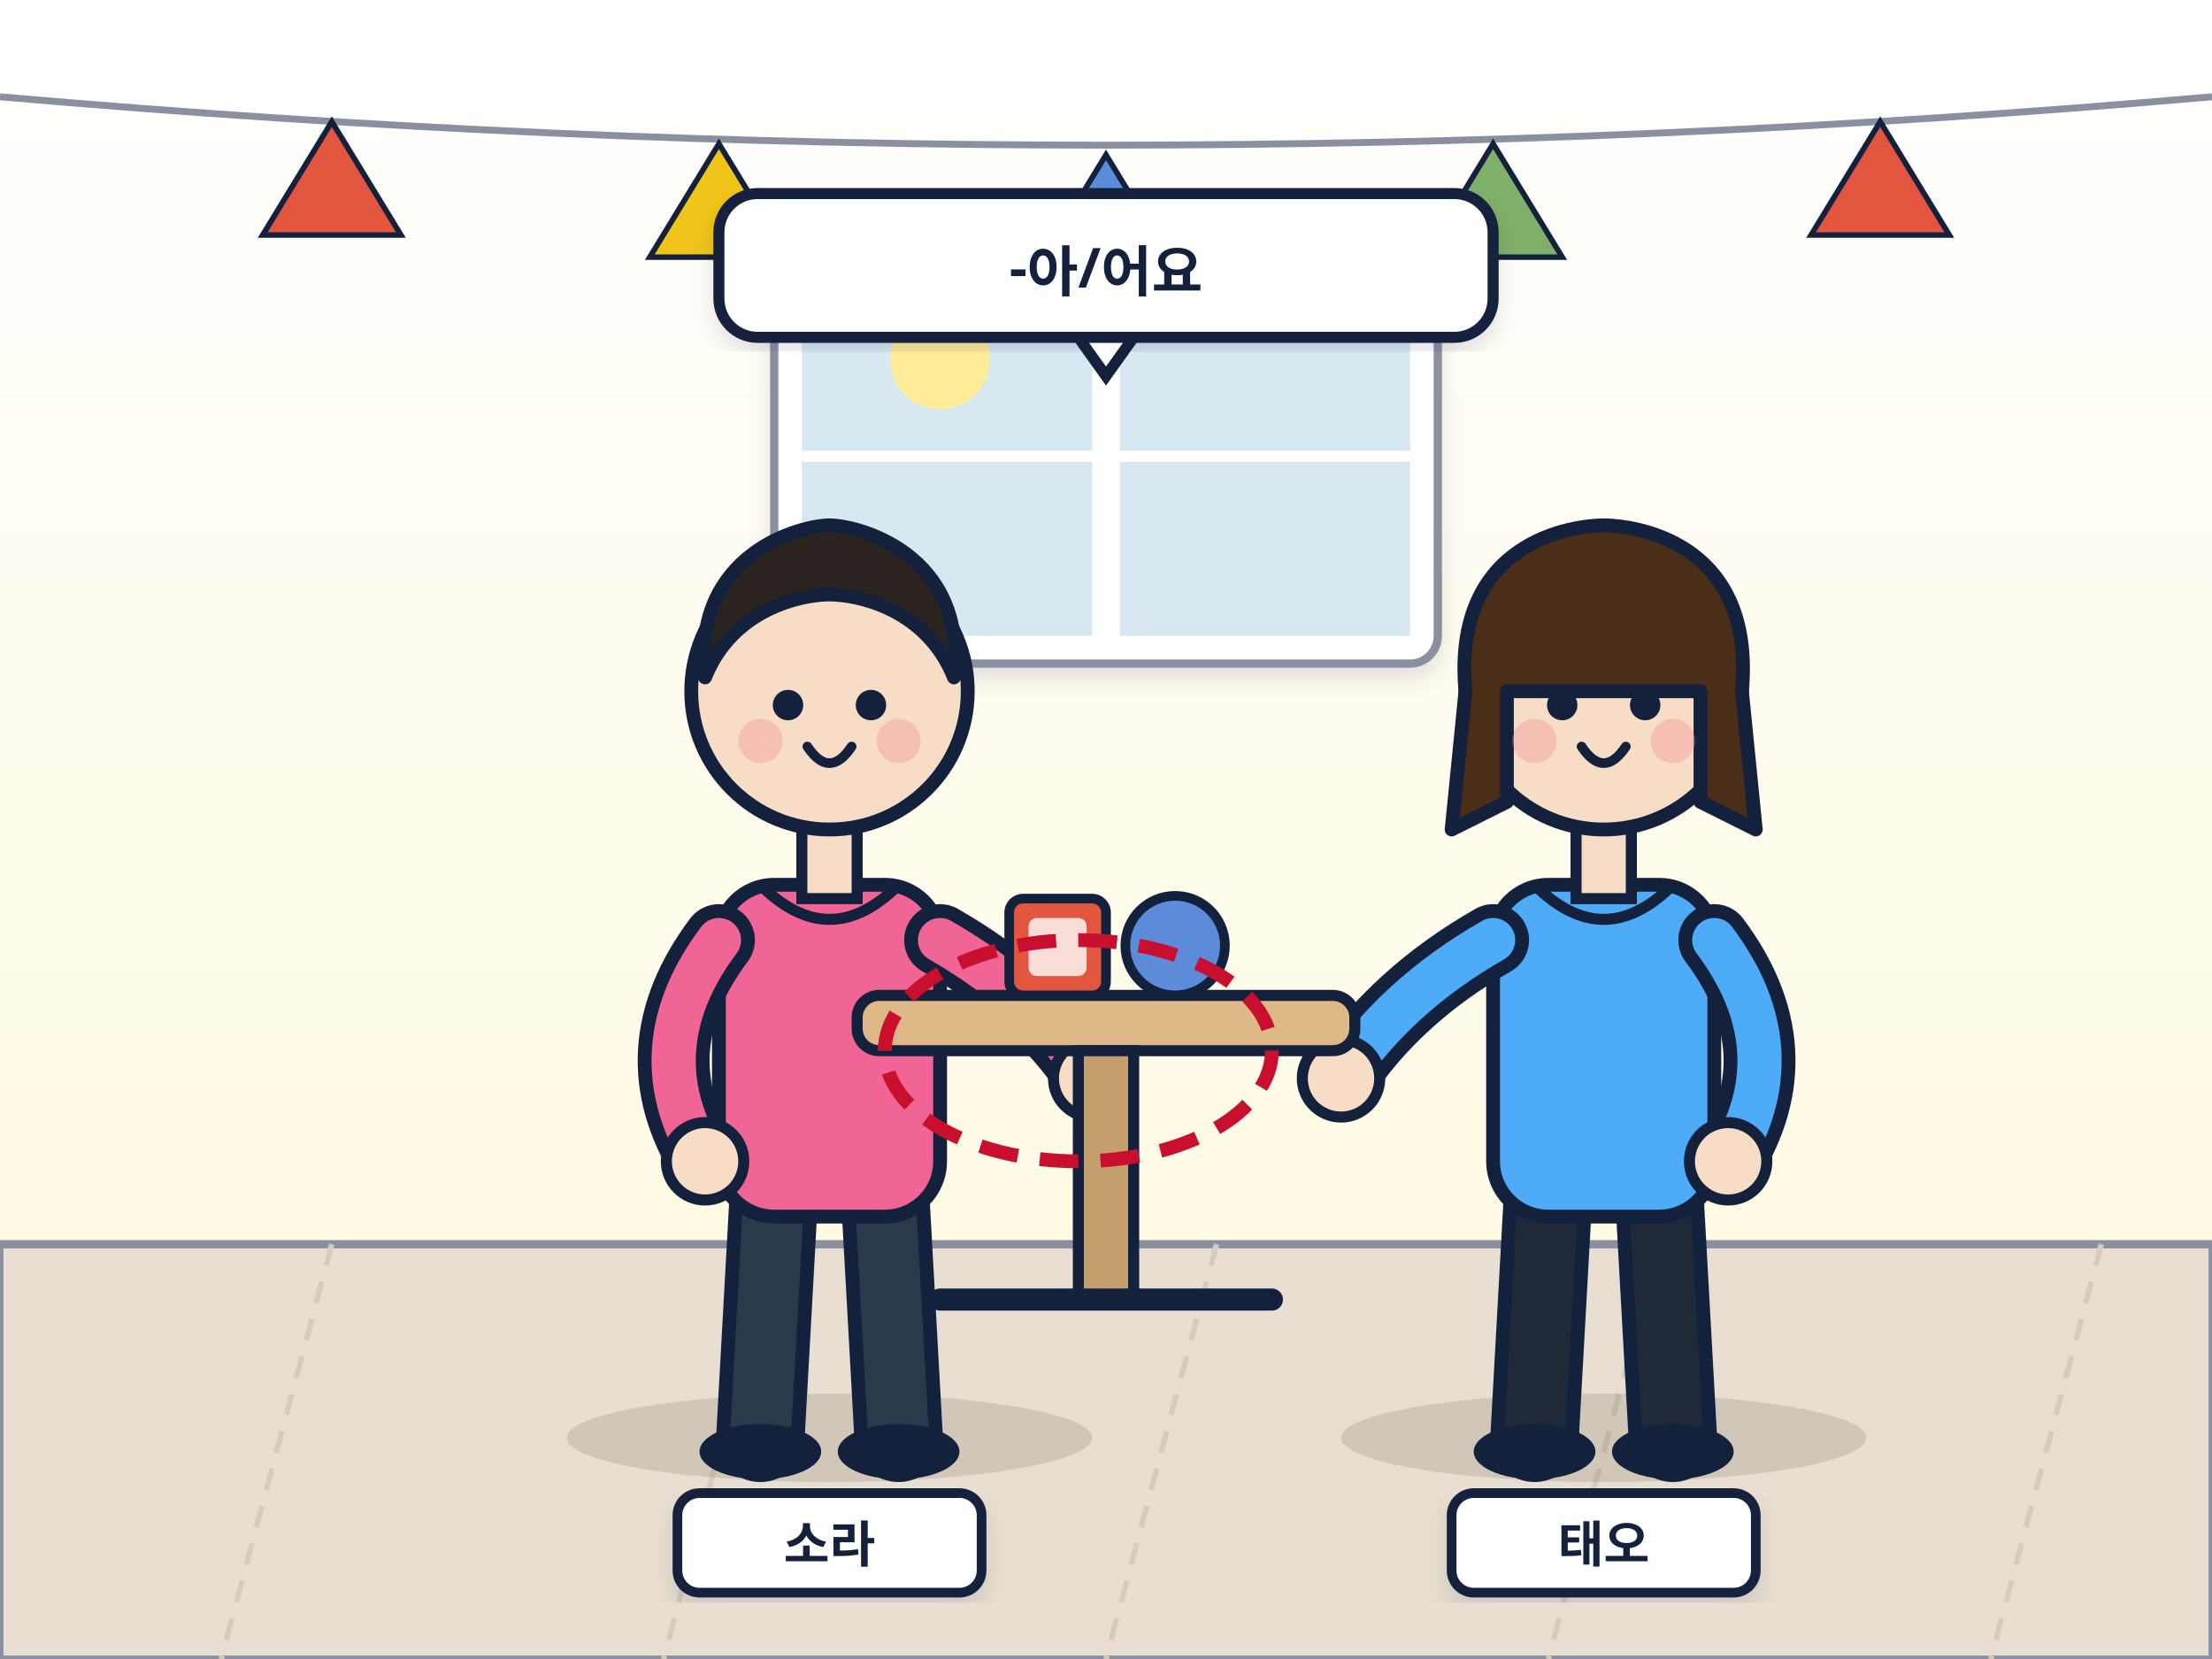
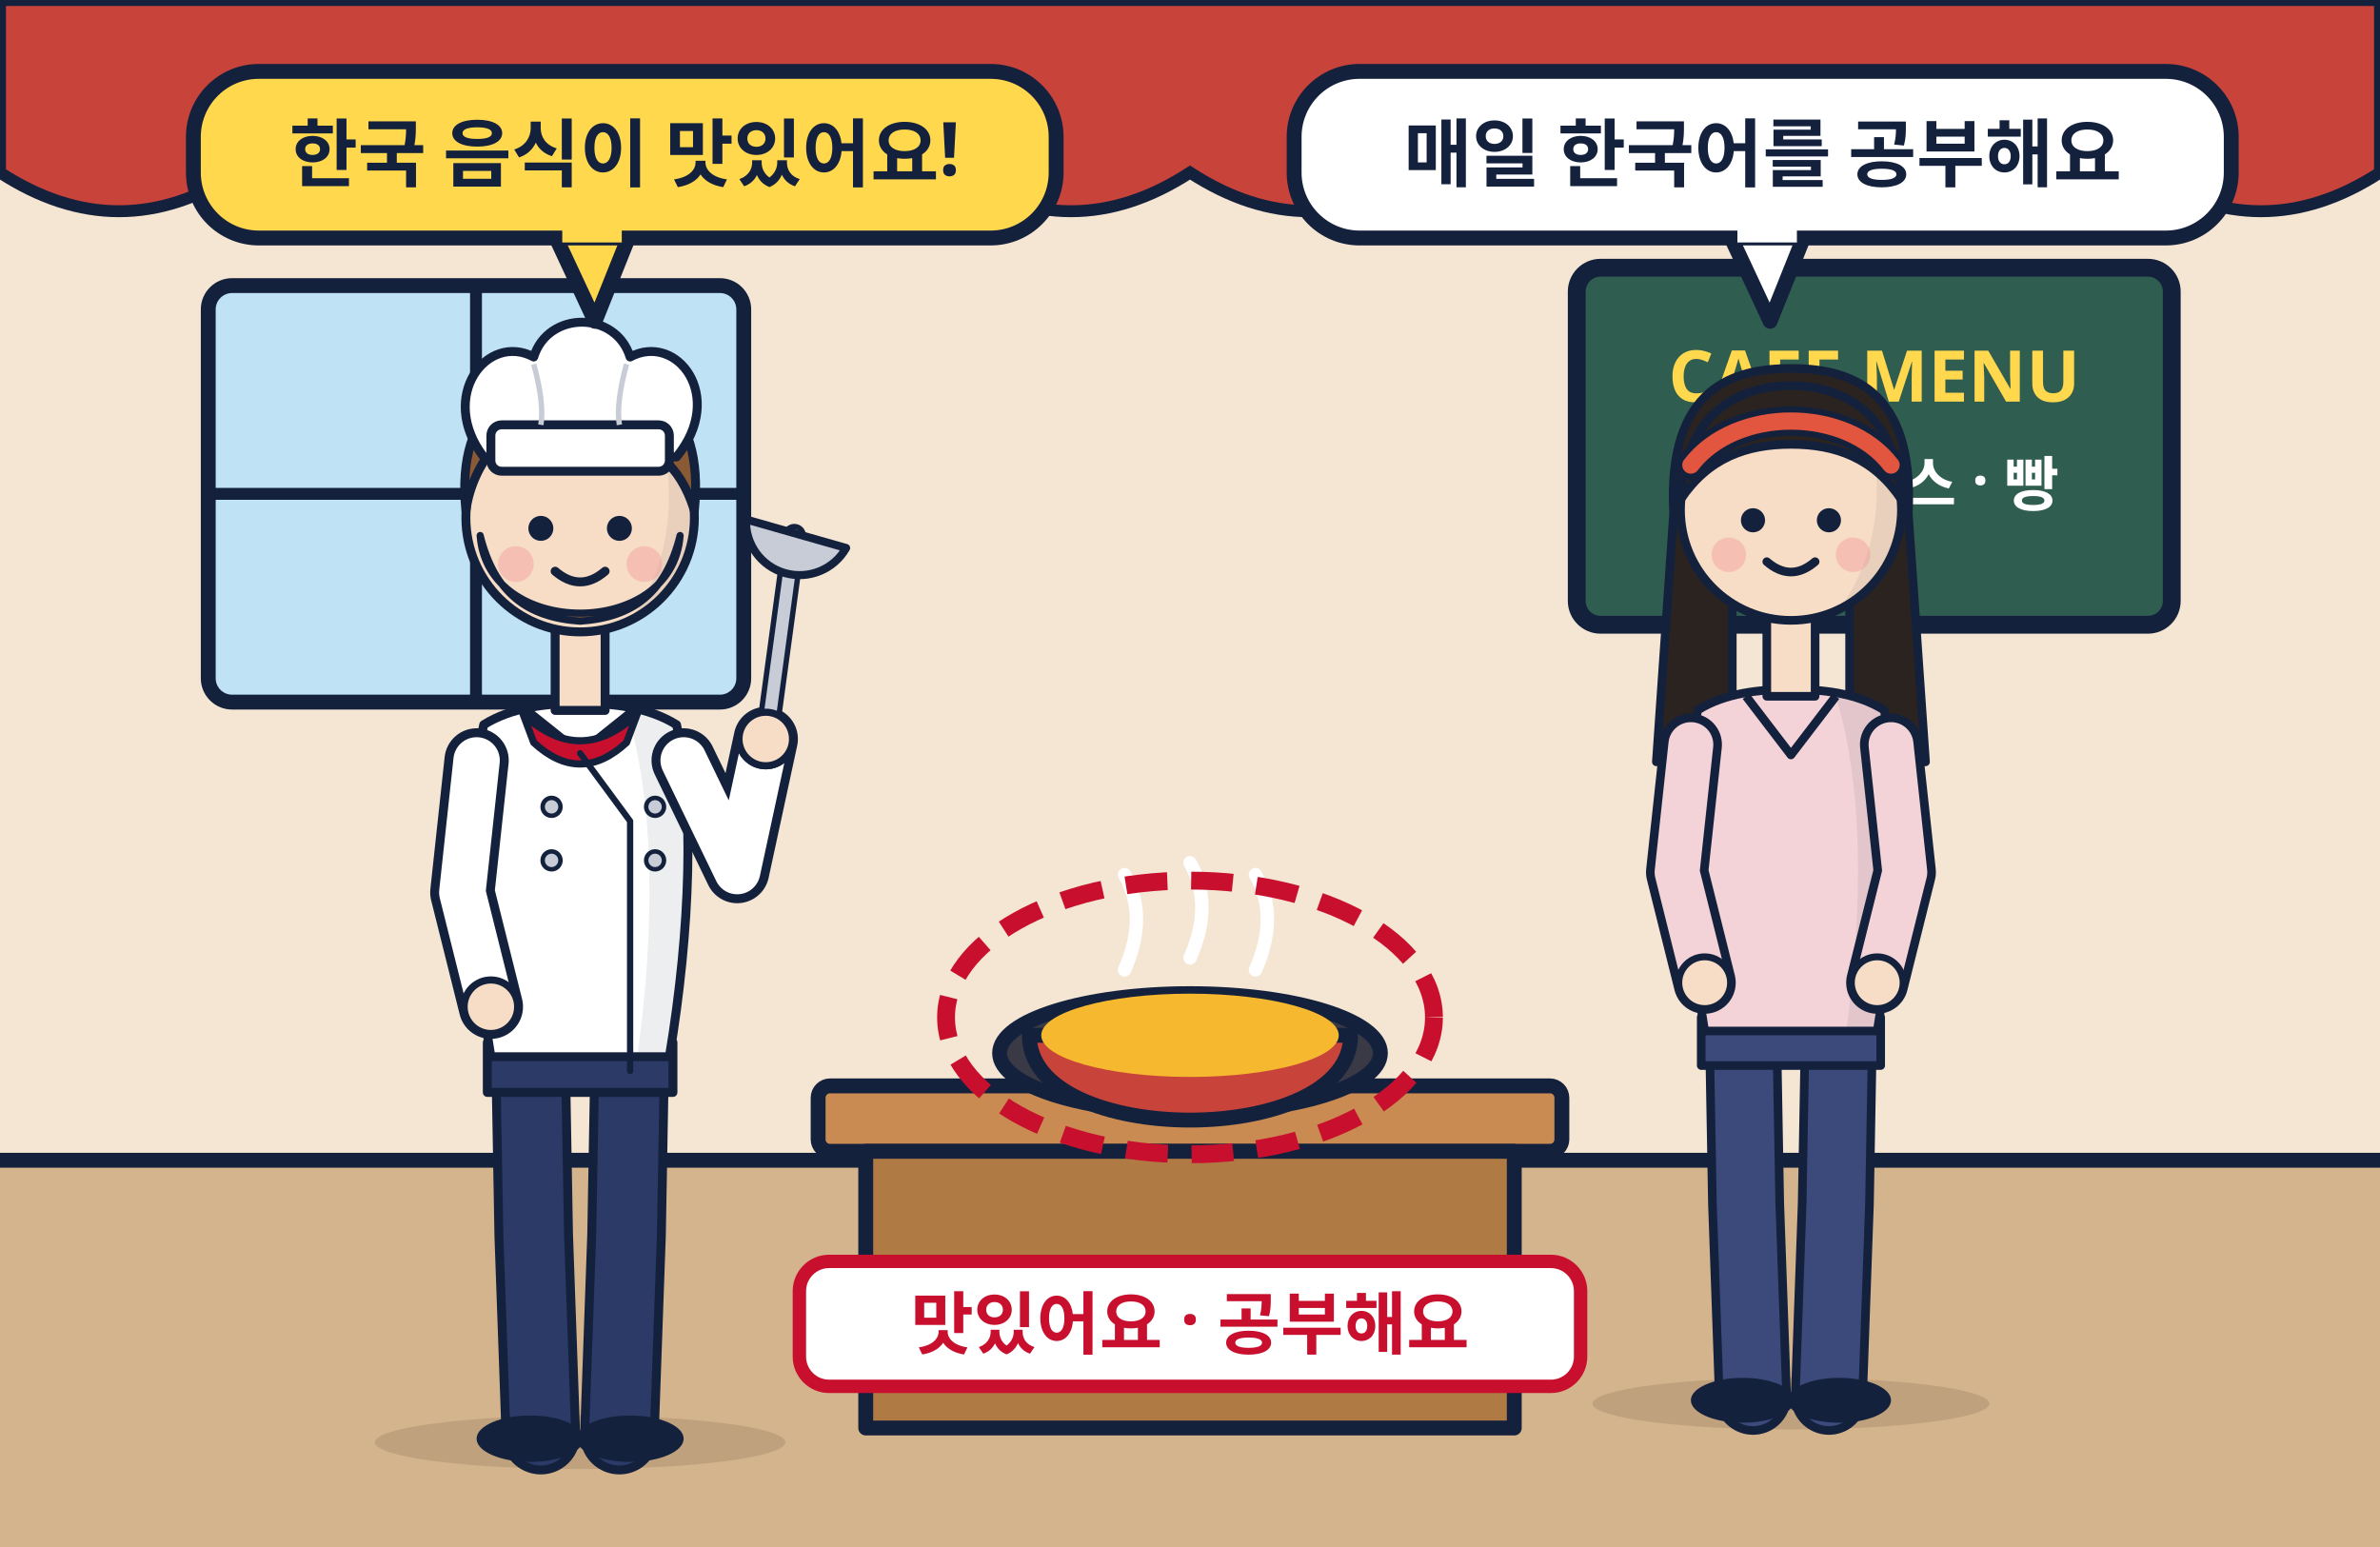
- <svg xmlns="http://www.w3.org/2000/svg" viewBox="0 0 800 600">
-   <defs>
-     <linearGradient id="bgGrad05" x1="0" y1="0" x2="0" y2="1">
-       <stop offset="0%" stop-color="#ffffff" />
-       <stop offset="100%" stop-color="#fff9db" />
-     </linearGradient>
-     <filter id="shadow05" x="-10%" y="-10%" width="120%" height="120%">
-       <feDropShadow dx="0" dy="4" stdDeviation="4" flood-color="#14213d" flood-opacity="0.12" />
-     </filter>
-   </defs>
-   <g class="bg" data-bg="cafe">
-     <rect width="800" height="600" fill="url(#bgGrad05)" />
-     <path d="M0 450 L800 450 L800 600 L0 600 Z" fill="#e8dfd2" stroke="#8a90a0" stroke-width="2.5" />
-     <path d="M0 450 L800 450" stroke="#8a90a0" stroke-width="3" />
-     <path d="M120 450 L80 600 M280 450 L240 600 M440 450 L400 600 M600 450 L560 600 M760 450 L720 600" stroke="#d5ccbe" stroke-width="2" stroke-dasharray="8 6" />
-     <path d="M0 35 Q400 70 800 35" fill="none" stroke="#8a90a0" stroke-width="2.5" />
-     <polygon points="120,44 145,85 95,85" fill="#e2553f" stroke="#14213d" stroke-width="2" />
-     <polygon points="260,52 285,93 235,93" fill="#f0c419" stroke="#14213d" stroke-width="2" />
-     <polygon points="400,56 425,97 375,97" fill="#5b8bd9" stroke="#14213d" stroke-width="2" />
-     <polygon points="540,52 565,93 515,93" fill="#7fb069" stroke="#14213d" stroke-width="2" />
-     <polygon points="680,44 705,85 655,85" fill="#e2553f" stroke="#14213d" stroke-width="2" />
-     <rect x="280" y="90" width="240" height="150" rx="10" fill="#ffffff" stroke="#8a90a0" stroke-width="3" filter="url(#shadow05)" />
-     <rect x="290" y="100" width="105" height="130" fill="#d8e8f0" />
-     <rect x="405" y="100" width="105" height="130" fill="#d8e8f0" />
-     <path d="M290 165 H510 M400 100 V230" stroke="#ffffff" stroke-width="4" />
-     <circle cx="340" cy="130" r="18" fill="#ffec99" />
+ <svg xmlns="http://www.w3.org/2000/svg" viewBox="0 0 800 520">
+   <rect width="800" height="520" fill="#f5e6d3" />
+   <rect y="390" width="800" height="130" fill="#d4b48c" />
+   <path d="M0 390 H800" stroke="#14213d" stroke-width="5" />
+   <path d="M0 0 H800 V58 Q760 84 720 58 Q680 84 640 58 Q600 84 560 58 Q520 84 480 58 Q440 84 400 58 Q360 84 320 58 Q280 84 240 58 Q200 84 160 58 Q120 84 80 58 Q40 84 0 58 Z" fill="#c8433a" stroke="#14213d" stroke-width="4" />
+   <rect x="70" y="96" width="180" height="140" rx="8" fill="#bfe3f5" stroke="#14213d" stroke-width="5" />
+   <path d="M160 96 V236 M70 166 H250" stroke="#14213d" stroke-width="4" />
+   <rect x="530" y="90" width="200" height="120" rx="8" fill="#2f5d50" stroke="#14213d" stroke-width="6" />
+   <text x="630" y="135" font-size="24" font-weight="900" fill="#ffd84d" text-anchor="middle" font-family="'Noto Sans KR',sans-serif">CAFE MENU</text>
+   <text x="630" y="170" font-size="20" font-weight="800" fill="#fff" text-anchor="middle" font-family="'Noto Sans KR',sans-serif">커피 · 주스 · 빵</text>
+   <ellipse cx="195.0" cy="484.8" rx="69.0" ry="9.0" fill="#3a3020" opacity="0.14" />
+   <g class="fig" transform="translate(105 96) scale(0.6)">
+     <path d="M122 420 L124 532 L128 644" fill="none" stroke="#14213d" stroke-width="44" stroke-linecap="round" stroke-linejoin="round" />
+     <path d="M122 420 L124 532 L128 644" fill="none" stroke="#2b3a67" stroke-width="34" stroke-linecap="round" stroke-linejoin="round" />
+     <ellipse cx="122" cy="646" rx="30" ry="13" fill="#14213d" />
+     <path d="M178 420 L176 532 L172 644" fill="none" stroke="#14213d" stroke-width="44" stroke-linecap="round" stroke-linejoin="round" />
+     <path d="M178 420 L176 532 L172 644" fill="none" stroke="#2b3a67" stroke-width="34" stroke-linecap="round" stroke-linejoin="round" />
+     <ellipse cx="178" cy="646" rx="30" ry="13" fill="#14213d" />
+     <path d="M98 424 H202 V452 H98 Z" fill="#2b3a67" stroke="#14213d" stroke-width="5" stroke-linejoin="round" />
+     <g transform="translate(150 236) scale(1) translate(-150 -236)" />
+     <g transform="translate(150 236) scale(1) translate(-150 -236)">
+       <path d="M96 246 C112 236 132 234 150 234 C168 234 188 236 204 246 C214 290 212 360 200 432 L100 432 C88 360 86 290 96 246 Z" fill="#ffffff" stroke="#14213d" stroke-width="5" stroke-linejoin="round" stroke-linecap="round" />
+       <path d="M176 238 C190 240 200 243 204 246 C214 290 212 360 200 432 L182 432 C192 360 192 290 176 238 Z" fill="#14213d" opacity="0.08" />
+       <path d="M120 238 L150 262 L180 238" fill="none" stroke="#14213d" stroke-width="5" stroke-linejoin="round" stroke-linecap="round" />
+       <path d="M118 240 Q150 270 182 240 L176 256 Q150 280 124 256 Z" fill="#c8102e" stroke="#14213d" stroke-width="4" stroke-linejoin="round" stroke-linecap="round" />
+       <path d="M150 262 L178 300 L178 440" fill="none" stroke="#14213d" stroke-width="3.5" stroke-linejoin="round" stroke-linecap="round" />
+       <circle cx="134" cy="292" r="5" fill="#c7ccd6" stroke="#14213d" stroke-width="2.5" stroke-linejoin="round" stroke-linecap="round" />
+       <circle cx="192" cy="292" r="5" fill="#c7ccd6" stroke="#14213d" stroke-width="2.5" stroke-linejoin="round" stroke-linecap="round" />
+       <circle cx="134" cy="322" r="5" fill="#c7ccd6" stroke="#14213d" stroke-width="2.5" stroke-linejoin="round" stroke-linecap="round" />
+       <circle cx="192" cy="322" r="5" fill="#c7ccd6" stroke="#14213d" stroke-width="2.5" stroke-linejoin="round" stroke-linecap="round" />
+     </g>
+     <g transform="translate(150 236) scale(1) translate(-150 -236)">
+       <rect x="136" y="186" width="28" height="52" fill="#f7ddc6" stroke="#14213d" stroke-width="5" stroke-linejoin="round" stroke-linecap="round" />
+       <circle cx="150" cy="130" r="64" fill="#f7ddc6" stroke="#14213d" stroke-width="5" stroke-linejoin="round" stroke-linecap="round" />
+       <path d="M196 86 C222 120 214 172 176 190 C200 160 204 120 196 86 Z" fill="#14213d" opacity="0.07" />
+       <path d="M94 140 C98 198 202 198 206 140 C198 172 180 186 150 188 C120 186 102 172 94 140 Z" fill="#8a5a34" stroke="#14213d" stroke-width="4" stroke-linejoin="round" />
+       <path d="M86 126 C80 66 116 50 150 50 C186 50 220 66 214 126 C206 100 190 88 168 86 C150 96 120 96 102 90 C94 100 88 112 86 126 Z" fill="#8a5a34" stroke="#14213d" stroke-width="5" stroke-linejoin="round" />
+       <circle cx="128" cy="136" r="7" fill="#14213d" />
+       <circle cx="172" cy="136" r="7" fill="#14213d" />
+       <circle cx="114" cy="156" r="10" fill="#f19c9c" opacity="0.45" />
+       <circle cx="186" cy="156" r="10" fill="#f19c9c" opacity="0.45" />
+       <path d="M136 160 Q150 172 164 160" fill="none" stroke="#14213d" stroke-width="5" stroke-linecap="round" />
+       <path d="M96 96 C70 62 98 26 124 40 C132 14 170 14 178 40 C204 26 232 62 204 96 Z" fill="#fff" stroke="#14213d" stroke-width="5" stroke-linejoin="round" stroke-linecap="round" />
+       <rect x="100" y="78" width="100" height="26" rx="6" fill="#fff" stroke="#14213d" stroke-width="5" stroke-linejoin="round" stroke-linecap="round" />
+       <path d="M124 44 Q130 66 128 78 M176 44 Q170 66 172 78" fill="none" stroke="#c7ccd6" stroke-width="3" />
+     </g>
+     <path d="M92 266 L84 340 L100 404" fill="none" stroke="#14213d" stroke-width="36" stroke-linecap="round" stroke-linejoin="round" />
+     <path d="M92 266 L84 340 L100 404" fill="none" stroke="#ffffff" stroke-width="26" stroke-linecap="round" stroke-linejoin="round" />
+     <circle cx="100" cy="404" r="15" fill="#f7ddc6" stroke="#14213d" stroke-width="4" />
+     <path d="M208 266 L238 328 L254 254" fill="none" stroke="#14213d" stroke-width="36" stroke-linecap="round" stroke-linejoin="round" />
+     <path d="M208 266 L238 328 L254 254" fill="none" stroke="#ffffff" stroke-width="26" stroke-linecap="round" stroke-linejoin="round" />
+     <circle cx="254" cy="254" r="15" fill="#f7ddc6" stroke="#14213d" stroke-width="4" />
+     <path d="M254 258 L270 140" stroke="#14213d" stroke-width="13" stroke-linecap="round" />
+     <path d="M254 258 L270 140" stroke="#c7ccd6" stroke-width="7" stroke-linecap="round" />
+     <path d="M242 136 A30 30 0 0 0 300 142 Z" fill="#c7ccd6" stroke="#14213d" stroke-width="4.5" stroke-linejoin="round" stroke-linecap="round" transform="rotate(10 271 139)" />
+     <circle cx="254" cy="254" r="15" fill="#f7ddc6" stroke="#14213d" stroke-width="4" stroke-linejoin="round" stroke-linecap="round" />
  </g>
-   <ellipse cx="300" cy="520" rx="95" ry="16" fill="#3a3020" opacity="0.14" />
-   <ellipse cx="580" cy="520" rx="95" ry="16" fill="#3a3020" opacity="0.14" />
-   <g class="fig" transform="translate(210, 150)">
-     <path d="M70 280 L65 370" stroke="#14213d" stroke-width="32" stroke-linecap="round" />
-     <path d="M70 280 L65 370" stroke="#2b3a4a" stroke-width="22" stroke-linecap="round" />
-     <ellipse cx="65" cy="375" rx="22" ry="10" fill="#14213d" />
-     <path d="M110 280 L115 370" stroke="#14213d" stroke-width="32" stroke-linecap="round" />
-     <path d="M110 280 L115 370" stroke="#2b3a4a" stroke-width="22" stroke-linecap="round" />
-     <ellipse cx="115" cy="375" rx="22" ry="10" fill="#14213d" />
-     <rect x="50" y="170" width="80" height="120" rx="20" fill="#f06595" stroke="#14213d" stroke-width="5" stroke-linejoin="round" />
-     <path d="M65 170 Q90 195 115 170" fill="none" stroke="#14213d" stroke-width="4" />
-     <path d="M50 190 Q20 230 45 270" fill="none" stroke="#14213d" stroke-width="26" stroke-linecap="round" />
-     <path d="M50 190 Q20 230 45 270" fill="none" stroke="#f06595" stroke-width="16" stroke-linecap="round" />
-     <circle cx="45" cy="270" r="14" fill="#f7ddc6" stroke="#14213d" stroke-width="4" />
-     <path d="M130 190 Q165 210 185 240" fill="none" stroke="#14213d" stroke-width="26" stroke-linecap="round" />
-     <path d="M130 190 Q165 210 185 240" fill="none" stroke="#f06595" stroke-width="16" stroke-linecap="round" />
-     <circle cx="185" cy="240" r="14" fill="#f7ddc6" stroke="#14213d" stroke-width="4" />
-     <rect x="80" y="145" width="20" height="30" fill="#f7ddc6" stroke="#14213d" stroke-width="4" />
-     <circle cx="90" cy="100" r="50" fill="#f7ddc6" stroke="#14213d" stroke-width="5" />
-     <path d="M45 95 C40 50 80 40 90 40 C100 40 140 50 135 95 C125 70 100 65 90 65 C80 65 55 70 45 95 Z" fill="#2a2320" stroke="#14213d" stroke-width="5" stroke-linejoin="round" />
-     <circle cx="75" cy="105" r="5.5" fill="#14213d" />
-     <circle cx="105" cy="105" r="5.5" fill="#14213d" />
-     <circle cx="65" cy="118" r="8" fill="#f19c9c" opacity="0.45" />
-     <circle cx="115" cy="118" r="8" fill="#f19c9c" opacity="0.45" />
-     <path d="M82 120 Q90 132 98 120" fill="none" stroke="#14213d" stroke-width="3.5" stroke-linecap="round" />
+   <ellipse cx="602.0" cy="471.8" rx="66.7" ry="8.7" fill="#3a3020" opacity="0.14" />
+   <g class="fig" transform="translate(515 96) scale(0.58)">
+     <path d="M122 420 L124 532 L128 644" fill="none" stroke="#14213d" stroke-width="44" stroke-linecap="round" stroke-linejoin="round" />
+     <path d="M122 420 L124 532 L128 644" fill="none" stroke="#3b4a7a" stroke-width="34" stroke-linecap="round" stroke-linejoin="round" />
+     <ellipse cx="122" cy="646" rx="30" ry="13" fill="#14213d" />
+     <path d="M178 420 L176 532 L172 644" fill="none" stroke="#14213d" stroke-width="44" stroke-linecap="round" stroke-linejoin="round" />
+     <path d="M178 420 L176 532 L172 644" fill="none" stroke="#3b4a7a" stroke-width="34" stroke-linecap="round" stroke-linejoin="round" />
+     <ellipse cx="178" cy="646" rx="30" ry="13" fill="#14213d" />
+     <path d="M98 424 H202 V452 H98 Z" fill="#3b4a7a" stroke="#14213d" stroke-width="5" stroke-linejoin="round" />
+     <g transform="translate(150 236) scale(1) translate(-150 -236)">
+       <path d="M82 132 C78 58 118 48 150 48 C182 48 222 58 218 132 L228 276 L184 276 L184 176 L116 176 L116 276 L72 276 Z" fill="#2a2320" stroke="#14213d" stroke-width="5" stroke-linejoin="round" />
+     </g>
+     <g transform="translate(150 236) scale(1) translate(-150 -236)">
+       <path d="M96 246 C112 236 132 234 150 234 C168 234 188 236 204 246 C214 290 212 360 200 432 L100 432 C88 360 86 290 96 246 Z" fill="#f4d3d8" stroke="#14213d" stroke-width="5" stroke-linejoin="round" stroke-linecap="round" />
+       <path d="M176 238 C190 240 200 243 204 246 C214 290 212 360 200 432 L182 432 C192 360 192 290 176 238 Z" fill="#14213d" opacity="0.08" />
+       <path d="M124 238 L150 272 L176 238" fill="none" stroke="#14213d" stroke-width="5" stroke-linejoin="round" />
+     </g>
+     <g transform="translate(150 236) scale(1) translate(-150 -236)">
+       <rect x="136" y="186" width="28" height="52" fill="#f7ddc6" stroke="#14213d" stroke-width="5" stroke-linejoin="round" stroke-linecap="round" />
+       <circle cx="150" cy="130" r="64" fill="#f7ddc6" stroke="#14213d" stroke-width="5" stroke-linejoin="round" stroke-linecap="round" />
+       <path d="M196 86 C222 120 214 172 176 190 C200 160 204 120 196 86 Z" fill="#14213d" opacity="0.07" />
+       <path d="M86 124 C88 76 118 58 150 58 C182 58 212 76 214 124 C198 100 176 92 150 92 C124 92 102 100 86 124 Z" fill="#2a2320" stroke="#14213d" stroke-width="5" stroke-linejoin="round" />
+       <path d="M92 104 C118 70 182 70 208 104" fill="none" stroke="#14213d" stroke-width="17" stroke-linecap="round" />
+       <path d="M92 104 C118 70 182 70 208 104" fill="none" stroke="#e2553f" stroke-width="10" stroke-linecap="round" />
+       <circle cx="128" cy="136" r="7" fill="#14213d" />
+       <circle cx="172" cy="136" r="7" fill="#14213d" />
+       <circle cx="114" cy="156" r="10" fill="#f19c9c" opacity="0.45" />
+       <circle cx="186" cy="156" r="10" fill="#f19c9c" opacity="0.45" />
+       <path d="M136 160 Q150 172 164 160" fill="none" stroke="#14213d" stroke-width="5" stroke-linecap="round" />
+     </g>
+     <path d="M92 266 L84 340 L100 404" fill="none" stroke="#14213d" stroke-width="36" stroke-linecap="round" stroke-linejoin="round" />
+     <path d="M92 266 L84 340 L100 404" fill="none" stroke="#f4d3d8" stroke-width="26" stroke-linecap="round" stroke-linejoin="round" />
+     <circle cx="100" cy="404" r="15" fill="#f7ddc6" stroke="#14213d" stroke-width="4" />
+     <path d="M208 266 L216 340 L200 404" fill="none" stroke="#14213d" stroke-width="36" stroke-linecap="round" stroke-linejoin="round" />
+     <path d="M208 266 L216 340 L200 404" fill="none" stroke="#f4d3d8" stroke-width="26" stroke-linecap="round" stroke-linejoin="round" />
+     <circle cx="200" cy="404" r="15" fill="#f7ddc6" stroke="#14213d" stroke-width="4" />
  </g>
-   <g class="fig" transform="translate(490, 150)">
-     <path d="M70 280 L65 370" stroke="#14213d" stroke-width="32" stroke-linecap="round" />
-     <path d="M70 280 L65 370" stroke="#1f2937" stroke-width="22" stroke-linecap="round" />
-     <ellipse cx="65" cy="375" rx="22" ry="10" fill="#14213d" />
-     <path d="M110 280 L115 370" stroke="#14213d" stroke-width="32" stroke-linecap="round" />
-     <path d="M110 280 L115 370" stroke="#1f2937" stroke-width="22" stroke-linecap="round" />
-     <ellipse cx="115" cy="375" rx="22" ry="10" fill="#14213d" />
-     <rect x="50" y="170" width="80" height="120" rx="20" fill="#4dabf7" stroke="#14213d" stroke-width="5" stroke-linejoin="round" />
-     <path d="M65 170 Q90 195 115 170" fill="none" stroke="#14213d" stroke-width="4" />
-     <path d="M50 190 Q15 210 -5 240" fill="none" stroke="#14213d" stroke-width="26" stroke-linecap="round" />
-     <path d="M50 190 Q15 210 -5 240" fill="none" stroke="#4dabf7" stroke-width="16" stroke-linecap="round" />
-     <circle cx="-5" cy="240" r="14" fill="#f7ddc6" stroke="#14213d" stroke-width="4" />
-     <path d="M130 190 Q160 230 135 270" fill="none" stroke="#14213d" stroke-width="26" stroke-linecap="round" />
-     <path d="M130 190 Q160 230 135 270" fill="none" stroke="#4dabf7" stroke-width="16" stroke-linecap="round" />
-     <circle cx="135" cy="270" r="14" fill="#f7ddc6" stroke="#14213d" stroke-width="4" />
-     <rect x="80" y="145" width="20" height="30" fill="#f7ddc6" stroke="#14213d" stroke-width="4" />
-     <circle cx="90" cy="100" r="50" fill="#f7ddc6" stroke="#14213d" stroke-width="5" />
-     <path d="M40 100 C35 45 80 40 90 40 C100 40 145 45 140 100 L145 150 L125 140 L125 100 L55 100 L55 140 L35 150 Z" fill="#4a2e18" stroke="#14213d" stroke-width="5" stroke-linejoin="round" />
-     <circle cx="75" cy="105" r="5.5" fill="#14213d" />
-     <circle cx="105" cy="105" r="5.5" fill="#14213d" />
-     <circle cx="65" cy="118" r="8" fill="#f19c9c" opacity="0.45" />
-     <circle cx="115" cy="118" r="8" fill="#f19c9c" opacity="0.45" />
-     <path d="M82 120 Q90 132 98 120" fill="none" stroke="#14213d" stroke-width="3.5" stroke-linecap="round" />
+   <g>
+     <rect x="275" y="365" width="250" height="22" rx="4" fill="#c98b52" stroke="#14213d" stroke-width="5" stroke-linejoin="round" />
+     <rect x="291" y="387" width="218" height="93" fill="#b07a45" stroke="#14213d" stroke-width="5" stroke-linejoin="round" />
  </g>
-   <g class="props" transform="translate(350, 360)">
-     <rect x="-40" y="0" width="180" height="20" rx="8" fill="#deb887" stroke="#14213d" stroke-width="4" />
-     <rect x="40" y="20" width="20" height="90" fill="#c49e6c" stroke="#14213d" stroke-width="4" />
-     <path d="M-10 110 H110" stroke="#14213d" stroke-width="8" stroke-linecap="round" />
-     <rect x="15" y="-35" width="35" height="35" rx="5" fill="#e2553f" stroke="#14213d" stroke-width="3.5" />
-     <rect x="22" y="-28" width="21" height="21" rx="3" fill="#ffffff" opacity="0.8" />
-     <circle cx="75" cy="-18" r="18" fill="#5b8bd9" stroke="#14213d" stroke-width="3.5" />
+   <g transform="translate(400 342)">
+     <ellipse cx="0" cy="12" rx="64" ry="20" fill="#3a3a46" stroke="#14213d" stroke-width="5" />
+     <path d="M-54 6 C-54 44 54 44 54 6 Z" fill="#c8433a" stroke="#14213d" stroke-width="5" />
+     <ellipse cx="0" cy="6" rx="50" ry="14" fill="#f5b82e" />
+     <path d="M-22 -16 Q-14 -34 -22 -48 M0 -20 Q8 -38 0 -52 M22 -16 Q30 -34 22 -48" fill="none" stroke="#fff" stroke-width="4.5" stroke-linecap="round" />
  </g>
-   <ellipse class="red" cx="390" cy="380" rx="70" ry="40" fill="none" stroke="#c8102e" stroke-width="5" stroke-dasharray="14 8" />
-   <g class="sg" transform="translate(400, 70)">
-     <rect x="-140" y="0" width="280" height="52" rx="14" fill="#ffffff" stroke="#14213d" stroke-width="4" filter="url(#shadow05)" />
-     <polygon points="-10,52 10,52 0,66" fill="#ffffff" stroke="#14213d" stroke-width="4" />
-     <path d="-8 52 H8" stroke="#ffffff" stroke-width="6" />
-     <text class="tx" x="0" y="34" font-size="20" font-weight="900" fill="#14213d" text-anchor="middle" font-family="'Noto Sans KR','Malgun Gothic','Apple SD Gothic Neo',sans-serif">-아/어요</text>
+   <ellipse class="red" cx="400" cy="342" rx="82" ry="46" fill="none" stroke="#c8102e" stroke-width="6" stroke-dasharray="14 8" />
+   <g class="sg">
+     <path d="M186 78 L200 108 L212 78" fill="#ffd84d" stroke="#14213d" stroke-width="5" stroke-linejoin="round" stroke-linecap="round" />
+     <rect x="65" y="24" width="290" height="56" rx="22" fill="#ffd84d" stroke="#14213d" stroke-width="5" stroke-linejoin="round" stroke-linecap="round" />
+     <path d="M189 78 H209" stroke="#ffd84d" stroke-width="7" />
+     <text class="tx" x="210" y="60.75" font-size="25" font-weight="900" fill="#14213d" text-anchor="middle" font-family="'Noto Sans KR','Malgun Gothic','Apple SD Gothic Neo',sans-serif">한국 음식이 맛있어요!</text>
  </g>
  <g class="sg">
-     <rect x="245" y="540" width="110" height="36" rx="8" fill="#ffffff" stroke="#14213d" stroke-width="3.5" filter="url(#shadow05)" />
-     <text class="tx" x="300" y="565" font-size="18" font-weight="900" fill="#14213d" text-anchor="middle" font-family="'Noto Sans KR','Malgun Gothic','Apple SD Gothic Neo',sans-serif">소라</text>
+     <path d="M581 78 L595 108 L607 78" fill="#fff" stroke="#14213d" stroke-width="5" stroke-linejoin="round" stroke-linecap="round" />
+     <rect x="435" y="24" width="315" height="56" rx="22" fill="#fff" stroke="#14213d" stroke-width="5" stroke-linejoin="round" stroke-linecap="round" />
+     <path d="M584 78 H604" stroke="#fff" stroke-width="7" />
+     <text class="tx" x="592.5" y="60.75" font-size="25" font-weight="900" fill="#14213d" text-anchor="middle" font-family="'Noto Sans KR','Malgun Gothic','Apple SD Gothic Neo',sans-serif">매일 한국어를 공부해요</text>
  </g>
  <g class="sg">
-     <rect x="525" y="540" width="110" height="36" rx="8" fill="#ffffff" stroke="#14213d" stroke-width="3.5" filter="url(#shadow05)" />
-     <text class="tx" x="580" y="565" font-size="18" font-weight="900" fill="#14213d" text-anchor="middle" font-family="'Noto Sans KR','Malgun Gothic','Apple SD Gothic Neo',sans-serif">태오</text>
+     <rect x="268.7" y="424.0" width="262.6" height="42" rx="10" fill="#fff" stroke="#c8102e" stroke-width="4.5" stroke-linejoin="round" stroke-linecap="round" />
+     <text class="tx" x="400" y="453.3" font-size="23" font-weight="900" fill="#c8102e" text-anchor="middle" font-family="'Noto Sans KR','Malgun Gothic','Apple SD Gothic Neo',sans-serif">맛있어요 · 공부해요</text>
  </g>
</svg>
